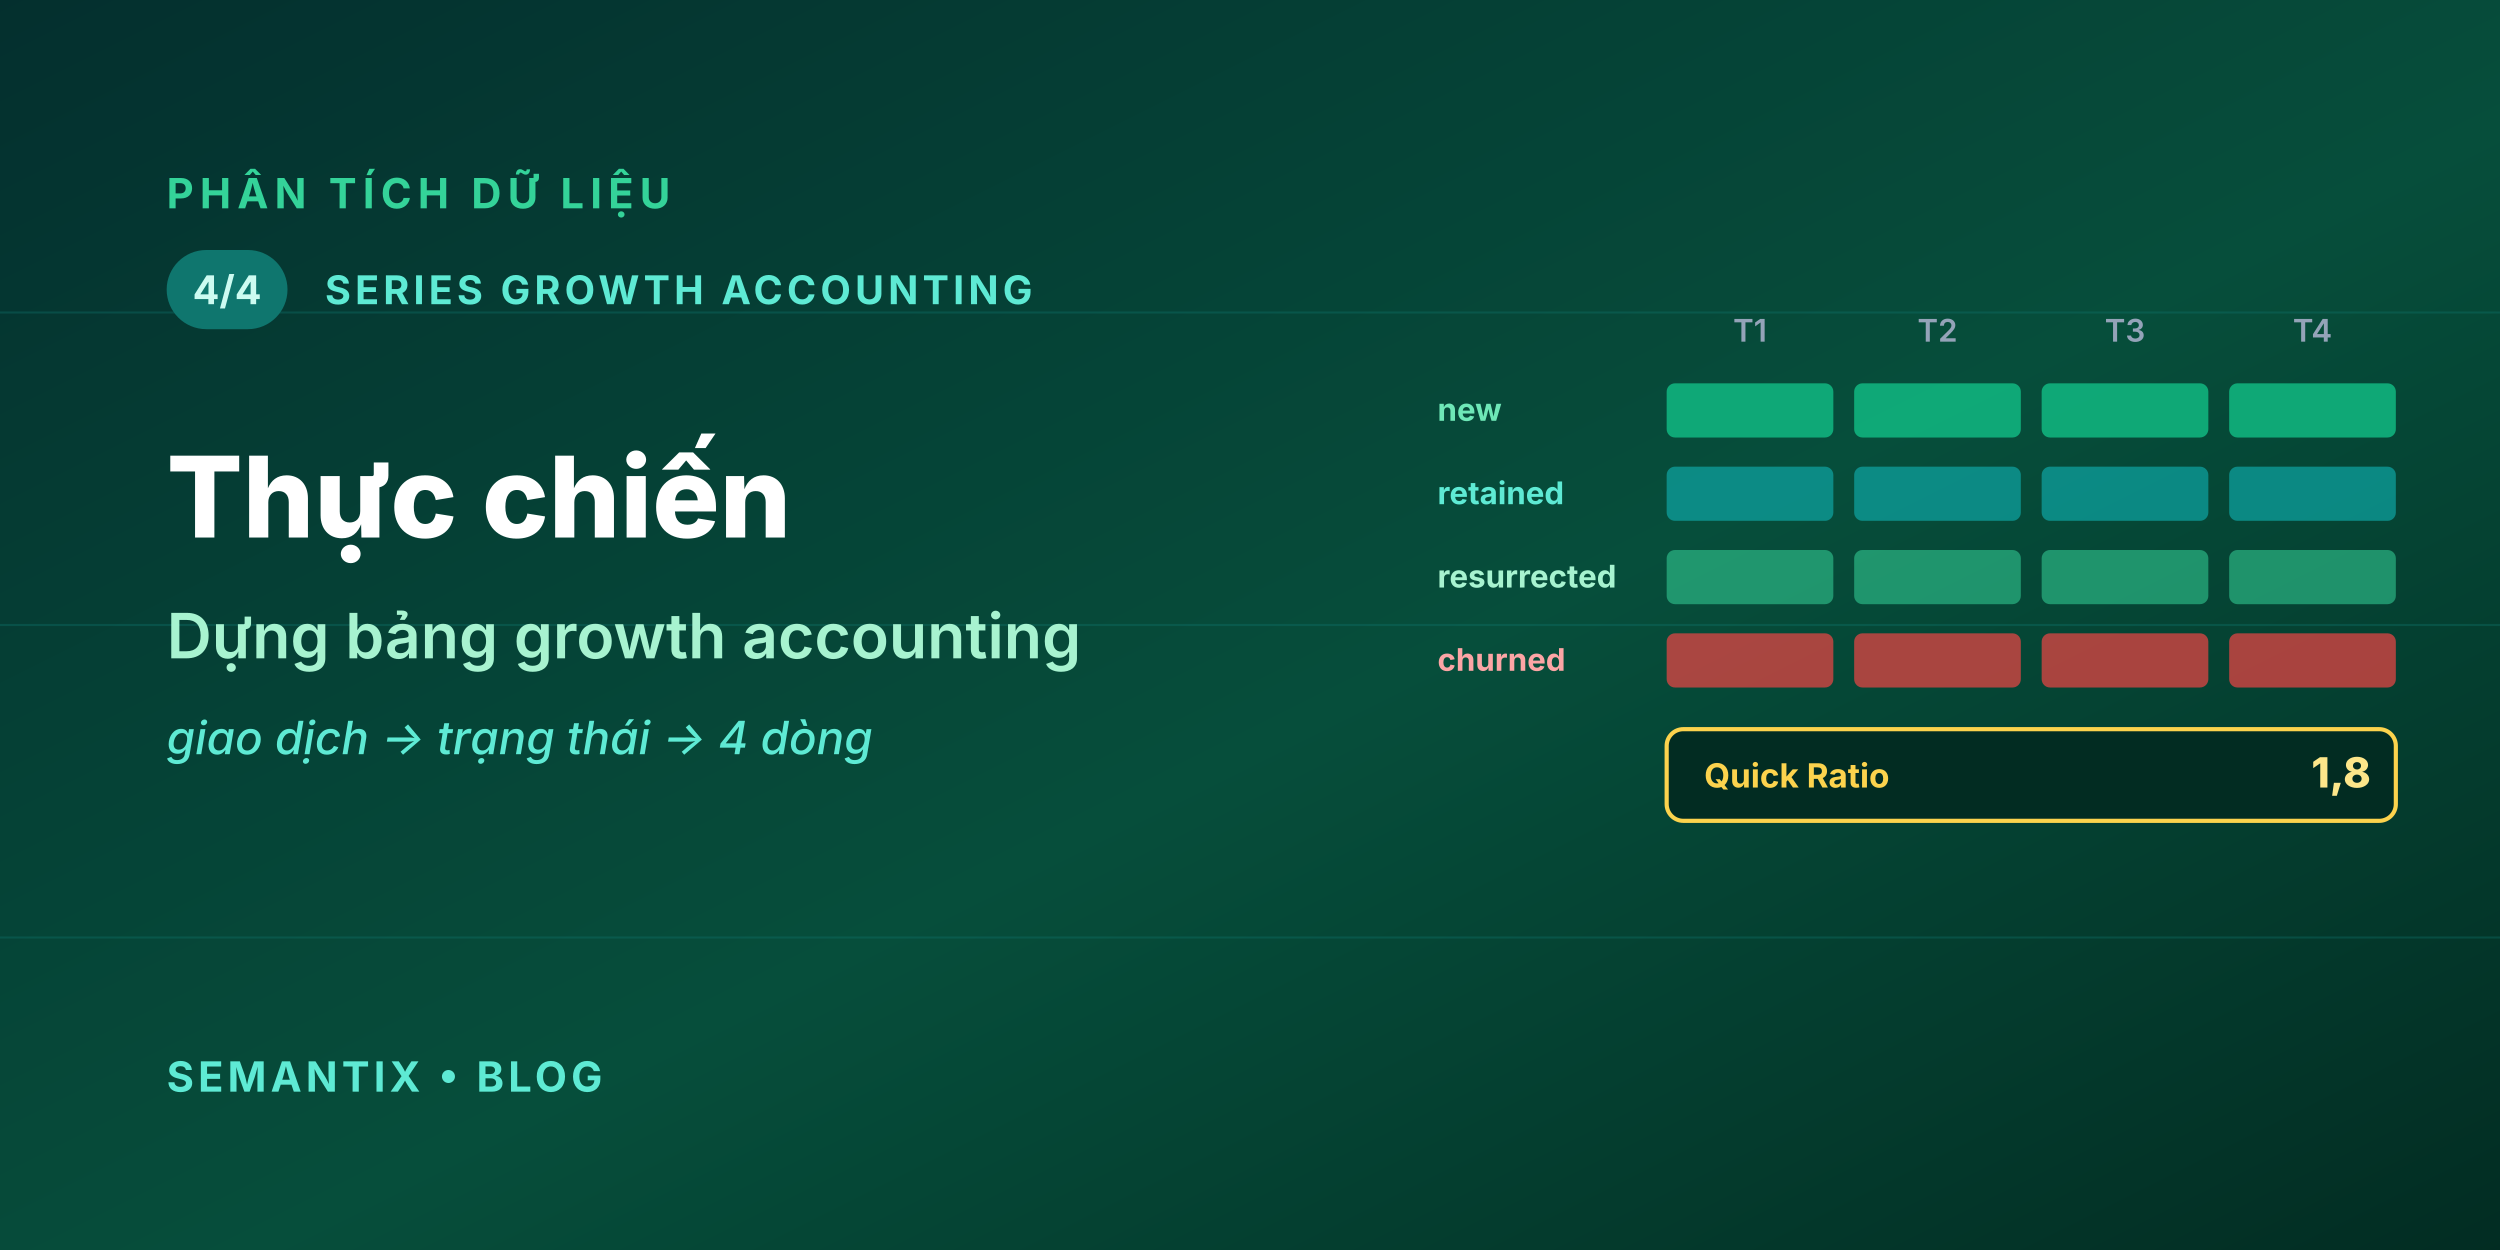
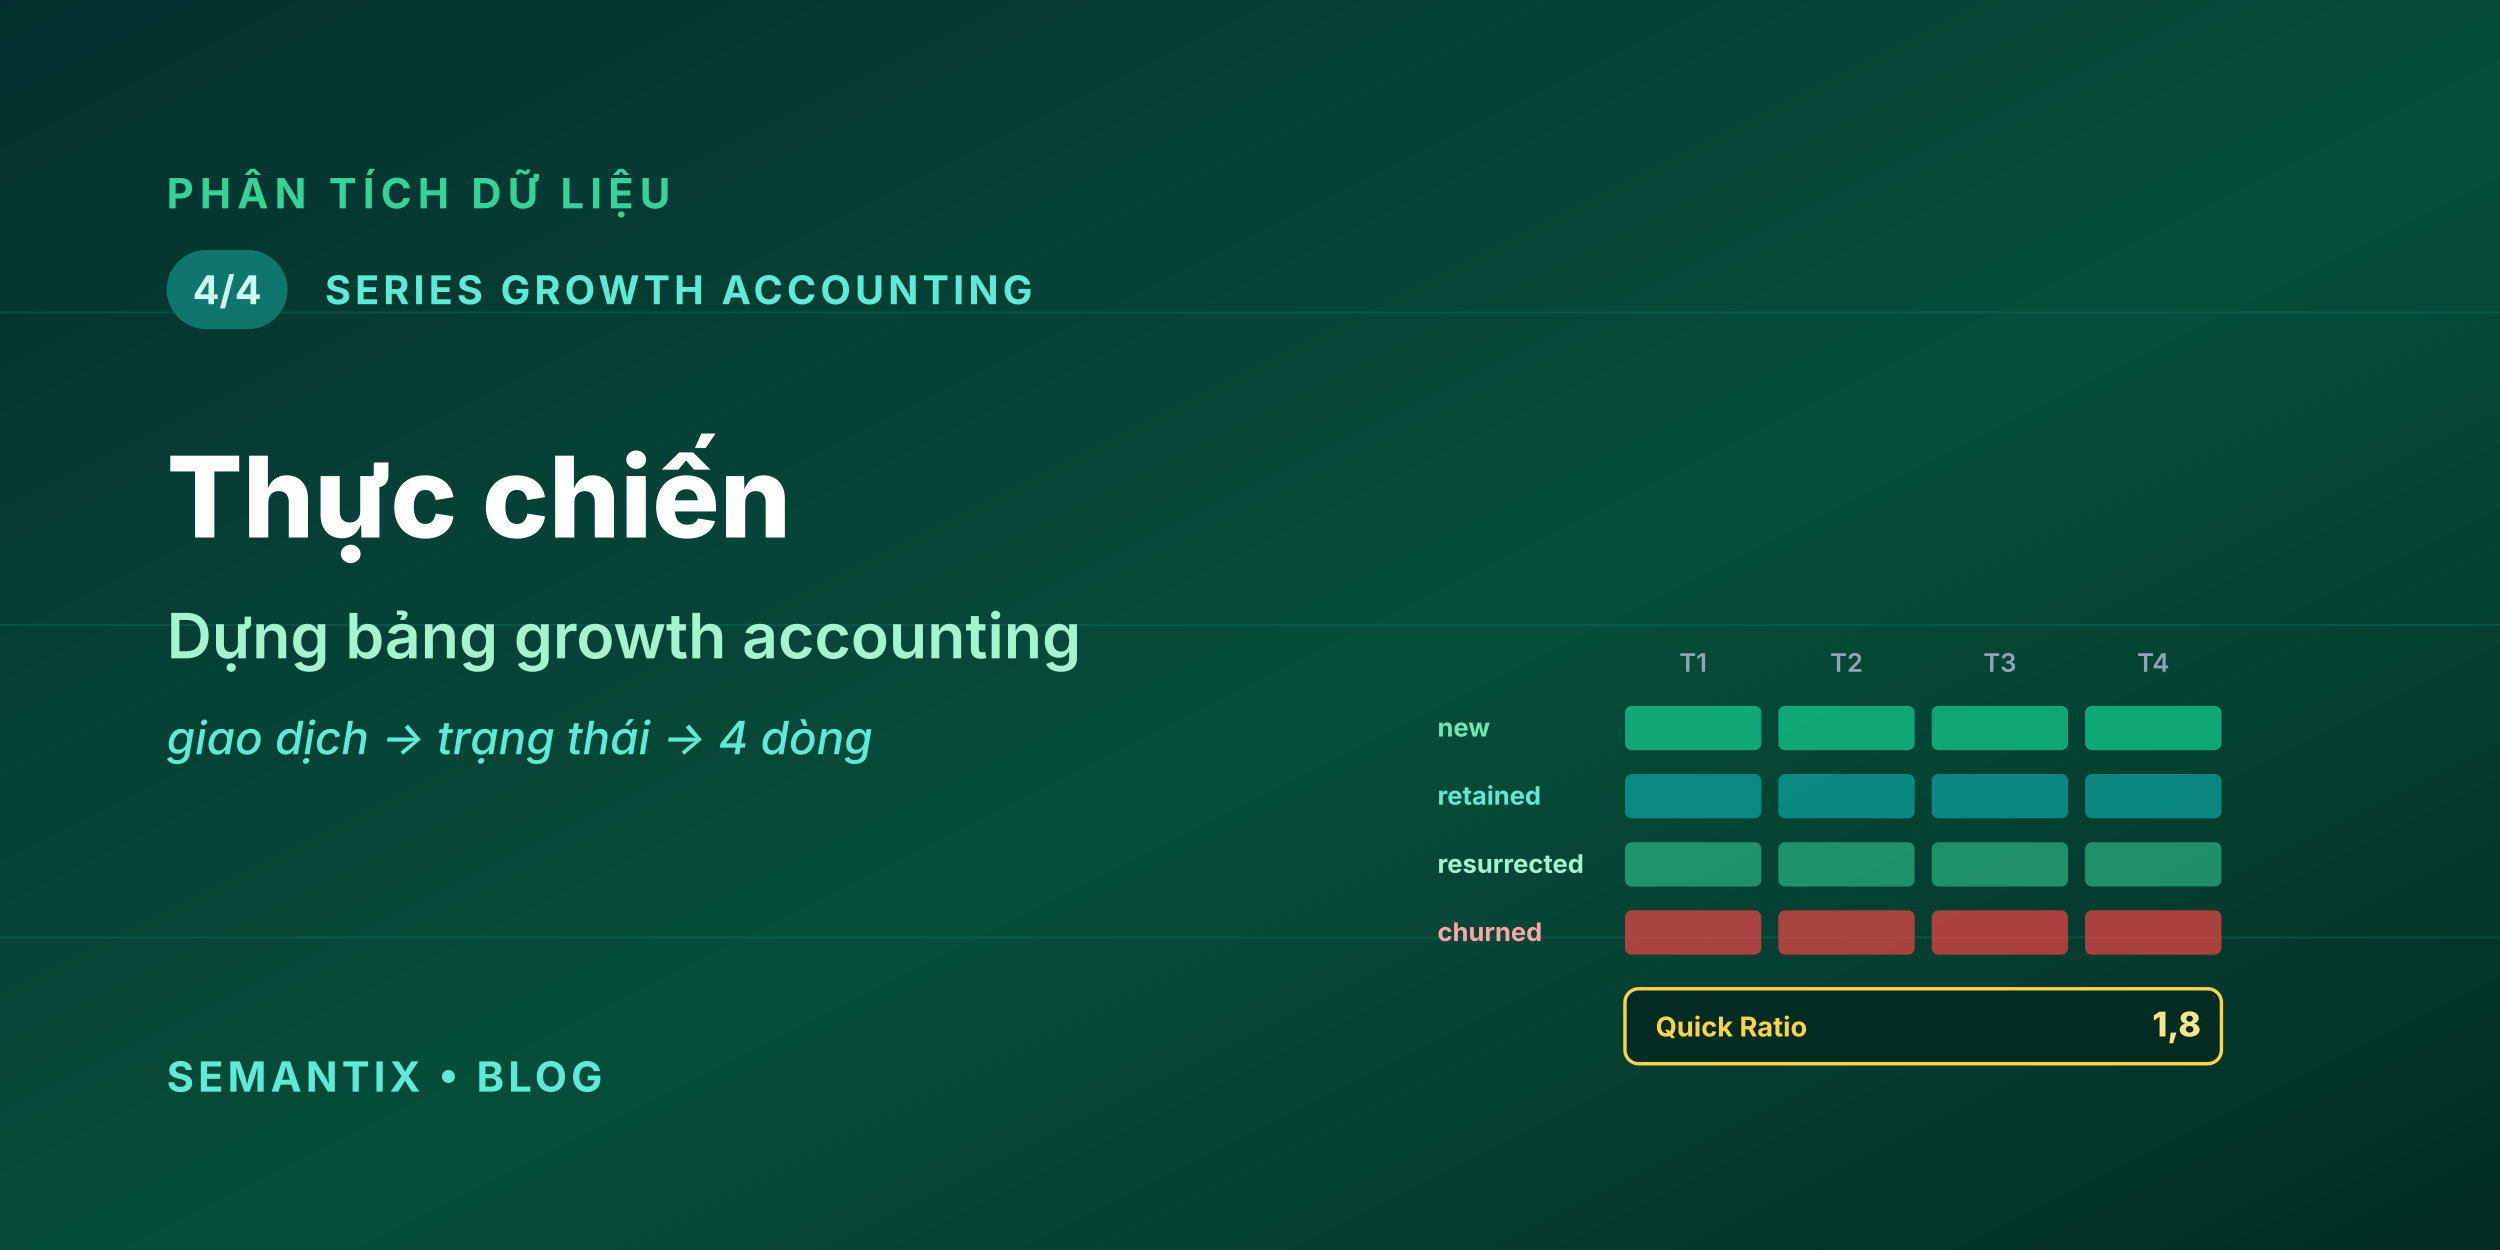
<svg xmlns="http://www.w3.org/2000/svg" viewBox="0 0 1200 600" font-family="Inter, 'Segoe UI', Arial, sans-serif">
  <defs>
    <linearGradient id="bgtc" x1="0" y1="0" x2="1" y2="1">
      <stop offset="0" stop-color="#042F2E" />
      <stop offset="0.55" stop-color="#064E3B" />
      <stop offset="1" stop-color="#022C22" />
    </linearGradient>
  </defs>
  <rect width="1200" height="600" fill="url(#bgtc)" />
  <g stroke="#0F766E" stroke-width="1" opacity="0.35">
    <line x1="0" y1="150" x2="1200" y2="150" />
    <line x1="0" y1="300" x2="1200" y2="300" />
    <line x1="0" y1="450" x2="1200" y2="450" />
  </g>
  <text x="80" y="100" fill="#34D399" font-size="20" font-weight="700" letter-spacing="3">PHÂN TÍCH DỮ LIỆU</text>
  <rect x="80" y="120" width="58" height="38" rx="19" fill="#0F766E" />
  <text x="109" y="146" fill="#CCFBF1" font-size="19" font-weight="700" text-anchor="middle">4/4</text>
  <text x="156" y="146" fill="#5EEAD4" font-size="19" font-weight="700" letter-spacing="2">SERIES GROWTH ACCOUNTING</text>
  <text x="80" y="258" fill="#ffffff" font-size="54" font-weight="800">Thực chiến</text>
  <text x="80" y="316" fill="#A7F3D0" font-size="30" font-weight="600">Dựng bảng growth accounting</text>
  <text x="80" y="362" fill="#5EEAD4" font-size="22" font-weight="500" font-style="italic">giao dịch → trạng thái → 4 dòng</text>
  <text x="80" y="524" fill="#5EEAD4" font-size="20" font-weight="700" letter-spacing="2">SEMANTIX • BLOG</text>
-   <g transform="translate(690,150)">
+   <g transform="translate(690,311) scale(0.818)">
    <text x="150" y="14" fill="#94A3B8" font-size="15" font-weight="600" text-anchor="middle">T1</text>
    <text x="240" y="14" fill="#94A3B8" font-size="15" font-weight="600" text-anchor="middle">T2</text>
    <text x="330" y="14" fill="#94A3B8" font-size="15" font-weight="600" text-anchor="middle">T3</text>
    <text x="420" y="14" fill="#94A3B8" font-size="15" font-weight="600" text-anchor="middle">T4</text>
    <text x="0" y="52" fill="#6EE7B7" font-size="15" font-weight="700">new</text>
    <rect x="110" y="34" width="80" height="26" rx="4" fill="#10B981" opacity="0.85" />
    <rect x="200" y="34" width="80" height="26" rx="4" fill="#10B981" opacity="0.85" />
    <rect x="290" y="34" width="80" height="26" rx="4" fill="#10B981" opacity="0.85" />
    <rect x="380" y="34" width="80" height="26" rx="4" fill="#10B981" opacity="0.85" />
    <text x="0" y="92" fill="#5EEAD4" font-size="15" font-weight="700">retained</text>
    <rect x="110" y="74" width="80" height="26" rx="4" fill="#0EA5A4" opacity="0.7" />
    <rect x="200" y="74" width="80" height="26" rx="4" fill="#0EA5A4" opacity="0.7" />
    <rect x="290" y="74" width="80" height="26" rx="4" fill="#0EA5A4" opacity="0.7" />
    <rect x="380" y="74" width="80" height="26" rx="4" fill="#0EA5A4" opacity="0.7" />
    <text x="0" y="132" fill="#A7F3D0" font-size="15" font-weight="700">resurrected</text>
    <rect x="110" y="114" width="80" height="26" rx="4" fill="#34D399" opacity="0.55" />
    <rect x="200" y="114" width="80" height="26" rx="4" fill="#34D399" opacity="0.55" />
    <rect x="290" y="114" width="80" height="26" rx="4" fill="#34D399" opacity="0.55" />
    <rect x="380" y="114" width="80" height="26" rx="4" fill="#34D399" opacity="0.55" />
    <text x="0" y="172" fill="#FCA5A5" font-size="15" font-weight="700">churned</text>
    <rect x="110" y="154" width="80" height="26" rx="4" fill="#EF4444" opacity="0.7" />
    <rect x="200" y="154" width="80" height="26" rx="4" fill="#EF4444" opacity="0.7" />
    <rect x="290" y="154" width="80" height="26" rx="4" fill="#EF4444" opacity="0.7" />
    <rect x="380" y="154" width="80" height="26" rx="4" fill="#EF4444" opacity="0.7" />
    <rect x="110" y="200" width="350" height="44" rx="8" fill="#022C22" stroke="#FCD34D" stroke-width="2" />
    <text x="128" y="228" fill="#FCD34D" font-size="16" font-weight="700">Quick Ratio</text>
    <text x="448" y="228" fill="#FDE68A" font-size="20" font-weight="800" text-anchor="end">1,8</text>
  </g>
</svg>
